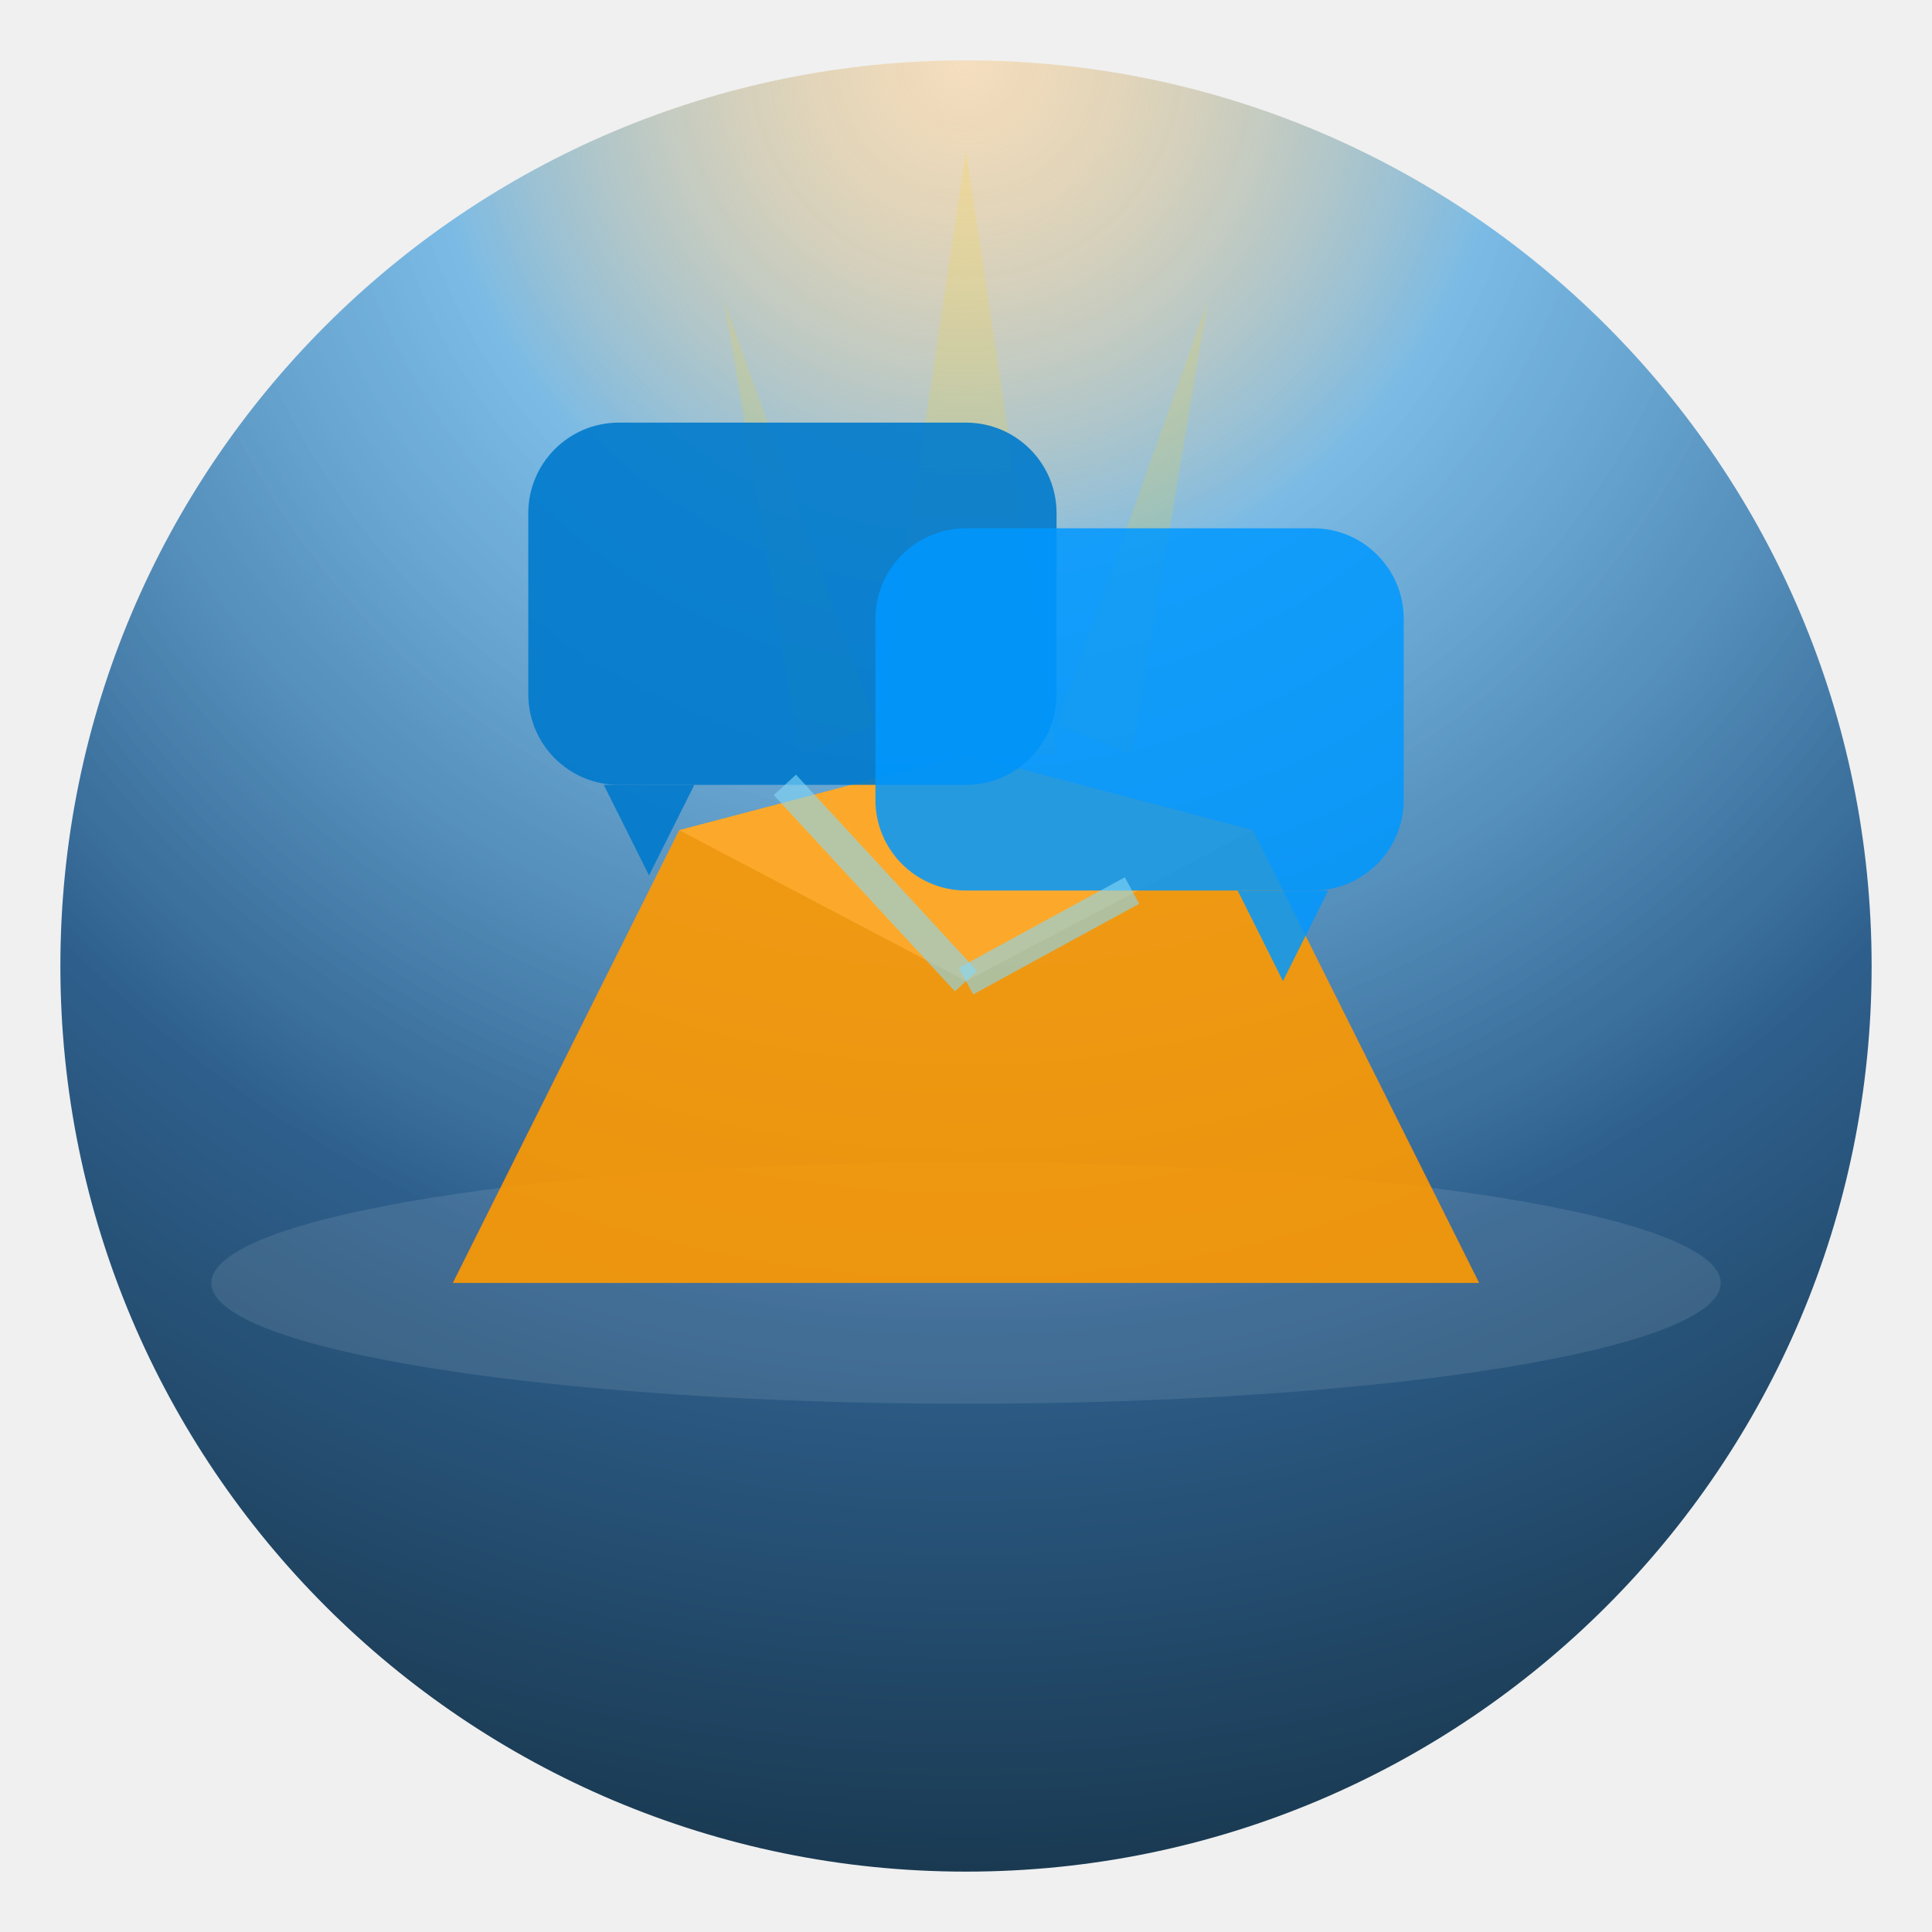
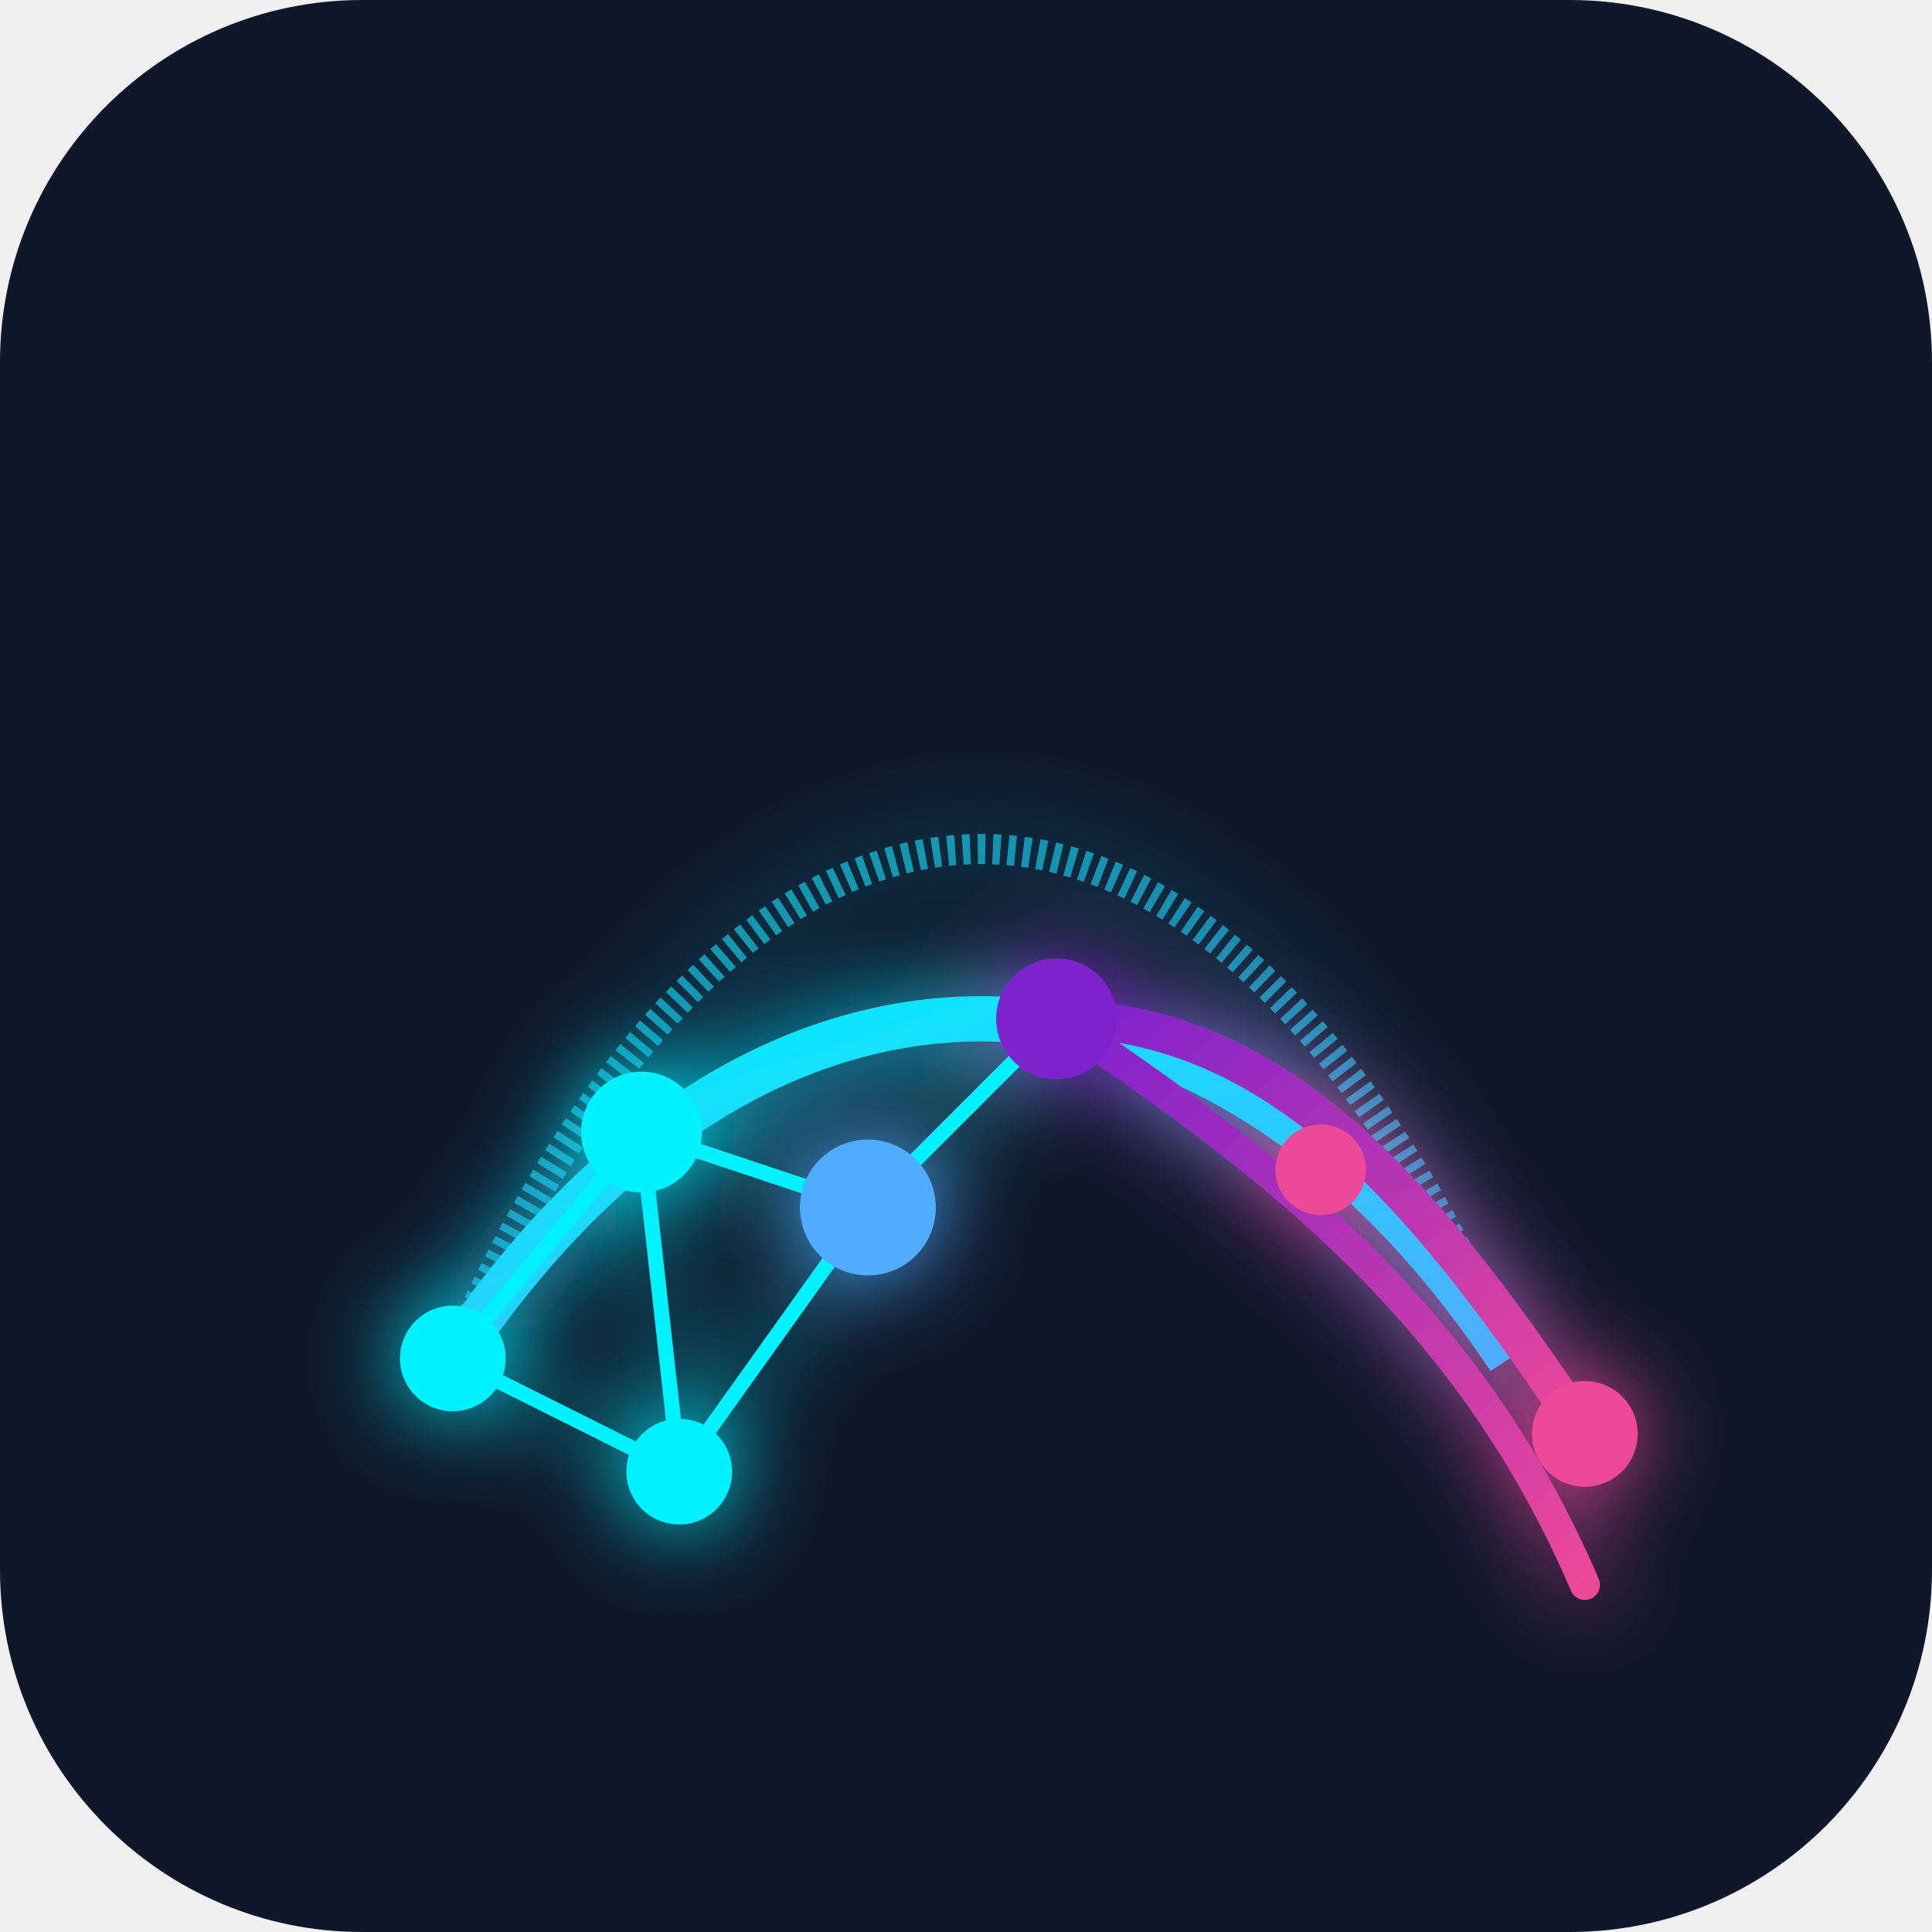
- <svg xmlns="http://www.w3.org/2000/svg" width="128" height="128" viewBox="0 0 128 128">
+ <svg xmlns="http://www.w3.org/2000/svg" viewBox="0 0 512 512" width="100%" height="100%">
  <defs>
-     <radialGradient id="bg3" cx="50%" cy="0%" r="100%">
-       <stop offset="0%" style="stop-color:#FDB44B;stop-opacity:0.3" />
-       <stop offset="30%" style="stop-color:#5DADE2;stop-opacity:0.8" />
-       <stop offset="70%" style="stop-color:#2E5F8C;stop-opacity:1" />
-       <stop offset="100%" style="stop-color:#1A3A52;stop-opacity:1" />
-     </radialGradient>
+     <linearGradient id="glowGrad" x1="0%" y1="0%" x2="100%" y2="100%">
+       <stop offset="0%" stop-color="#00f2fe" />
+       <stop offset="100%" stop-color="#4facfe" />
+     </linearGradient>
+     <linearGradient id="purpleGrad" x1="0%" y1="0%" x2="100%" y2="100%">
+       <stop offset="0%" stop-color="#7e22ce" />
+       <stop offset="100%" stop-color="#ec4899" />
+     </linearGradient>
+     <filter id="glow" x="-20%" y="-20%" width="140%" height="140%">
+       <feGaussianBlur stdDeviation="12" result="blur" />
+       <feComposite in="SourceGraphic" in2="blur" operator="over" />
+     </filter>
  </defs>
-   <circle cx="64" cy="64" r="60" fill="url(#bg3)" />
-   <g opacity="0.15">
-     <path d="M 64 10 L 70 50 L 64 50 Z" fill="#FFD700" />
-     <path d="M 64 10 L 58 50 L 64 50 Z" fill="#FFD700" />
-     <path d="M 80 20 L 75 50 L 70 48 Z" fill="#FFD700" />
-     <path d="M 48 20 L 53 50 L 58 48 Z" fill="#FFD700" />
+   <rect width="512" height="512" rx="96" fill="#0f172a" />
+   <g filter="url(#glow)">
+     <path d="M 120 360 C 200 180, 320 180, 400 360" fill="none" stroke="url(#glowGrad)" stroke-width="8" stroke-dasharray="2,2" opacity="0.6" />
+     <path d="M 120 360 C 200 240, 320 240, 400 360" fill="none" stroke="url(#glowGrad)" stroke-width="12" />
+     <path d="M 280 270 C 340 270, 380 320, 420 380" fill="none" stroke="url(#purpleGrad)" stroke-width="10" stroke-linecap="round" />
+     <path d="M 280 270 C 340 310, 390 350, 420 420" fill="none" stroke="url(#purpleGrad)" stroke-width="8" stroke-linecap="round" />
+     <line x1="120" y1="360" x2="170" y2="300" stroke="#00f2fe" stroke-width="4" />
+     <line x1="120" y1="360" x2="180" y2="390" stroke="#00f2fe" stroke-width="4" />
+     <line x1="170" y1="300" x2="180" y2="390" stroke="#00f2fe" stroke-width="4" />
+     <line x1="170" y1="300" x2="230" y2="320" stroke="#00f2fe" stroke-width="4" />
+     <line x1="180" y1="390" x2="230" y2="320" stroke="#00f2fe" stroke-width="4" />
+     <line x1="230" y1="320" x2="280" y2="270" stroke="#00f2fe" stroke-width="4" />
+     <circle cx="120" cy="360" r="14" fill="#00f2fe" />
+     <circle cx="170" cy="300" r="16" fill="#00f2fe" />
+     <circle cx="180" cy="390" r="14" fill="#00f2fe" />
+     <circle cx="230" cy="320" r="18" fill="#4facfe" />
+     <circle cx="280" cy="270" r="16" fill="#7e22ce" />
+     <circle cx="350" cy="310" r="12" fill="#ec4899" />
+     <circle cx="420" cy="380" r="14" fill="#ec4899" />
  </g>
-   <ellipse cx="64" cy="85" rx="50" ry="8" fill="#FFFFFF" opacity="0.1" />
-   <path d="M 30 85 L 45 55 L 64 50 L 83 55 L 98 85 Z" fill="#FF9900" opacity="0.9" />
-   <path d="M 45 55 L 64 50 L 83 55 L 64 65 Z" fill="#FFAC31" opacity="0.8" />
-   <rect x="35" y="28" width="35" height="24" rx="6" fill="#007ACC" opacity="0.9" />
-   <polygon points="40,52 46,52 43,58" fill="#007ACC" opacity="0.9" />
-   <rect x="58" y="35" width="35" height="24" rx="6" fill="#0098FF" opacity="0.85" />
-   <polygon points="88,59 82,59 85,65" fill="#0098FF" opacity="0.85" />
-   <line x1="64" y1="65" x2="52" y2="52" stroke="#86D9F9" stroke-width="2" opacity="0.6" />
-   <line x1="64" y1="65" x2="75" y2="59" stroke="#86D9F9" stroke-width="2" opacity="0.6" />
</svg>
